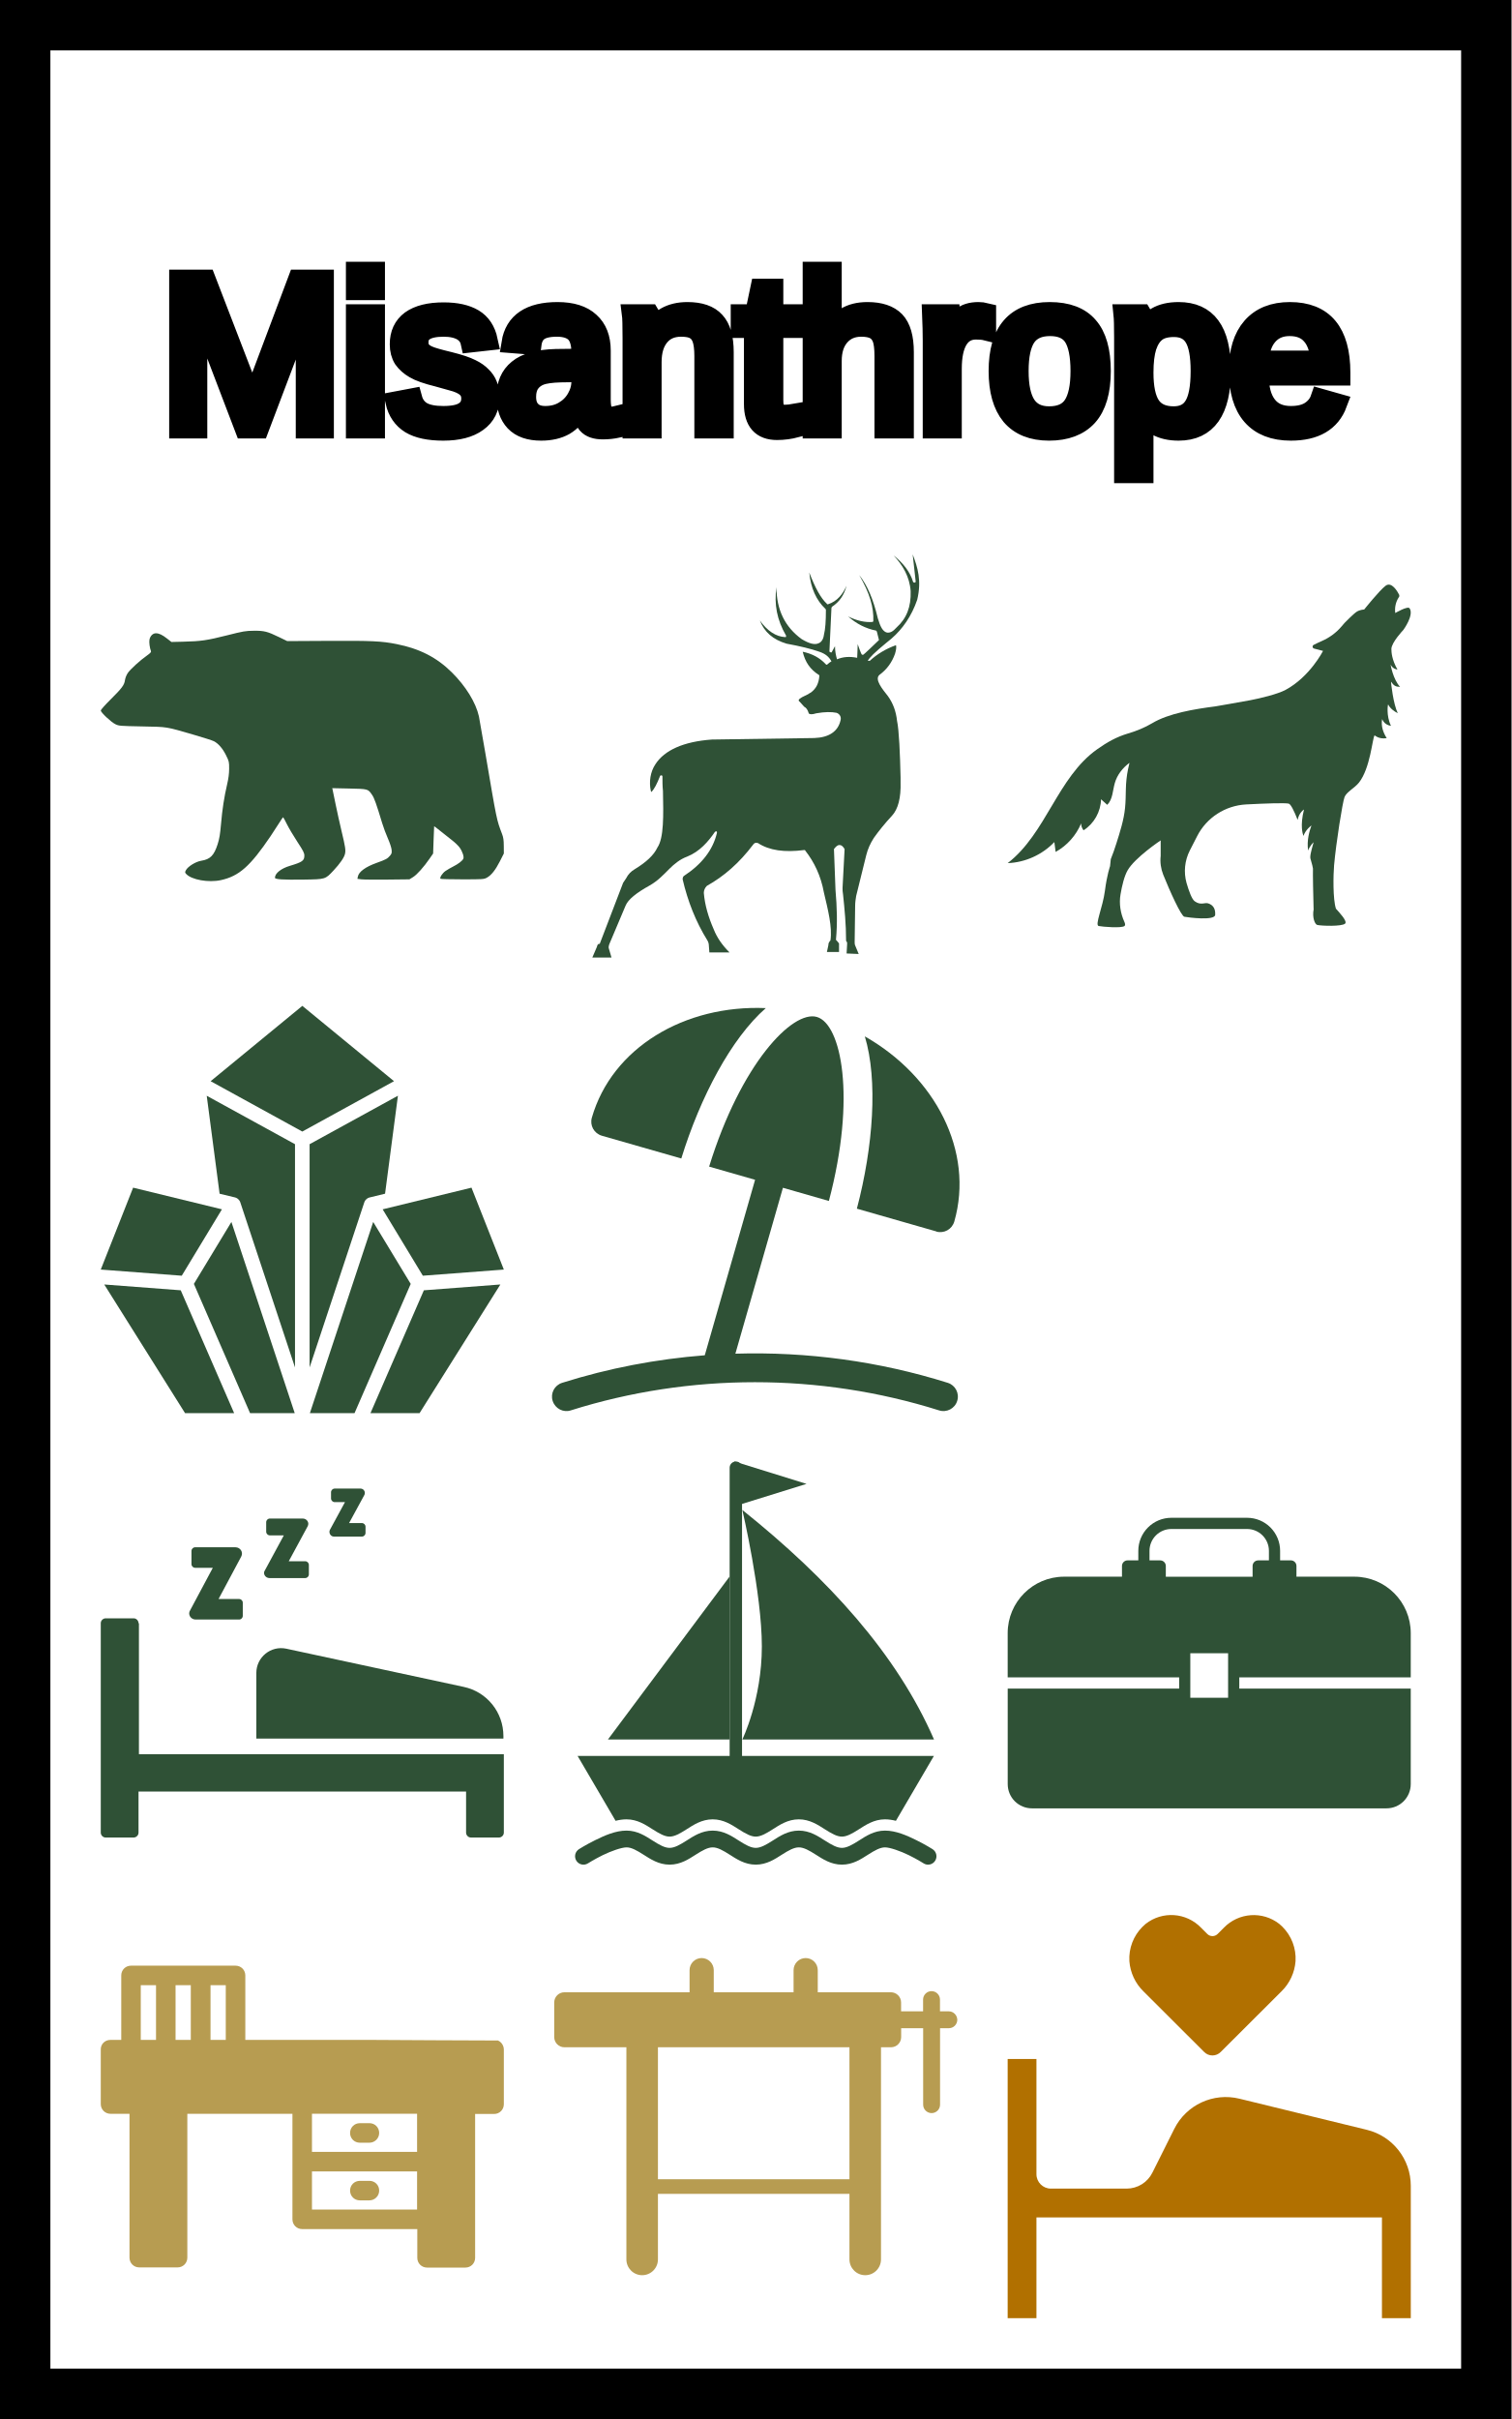
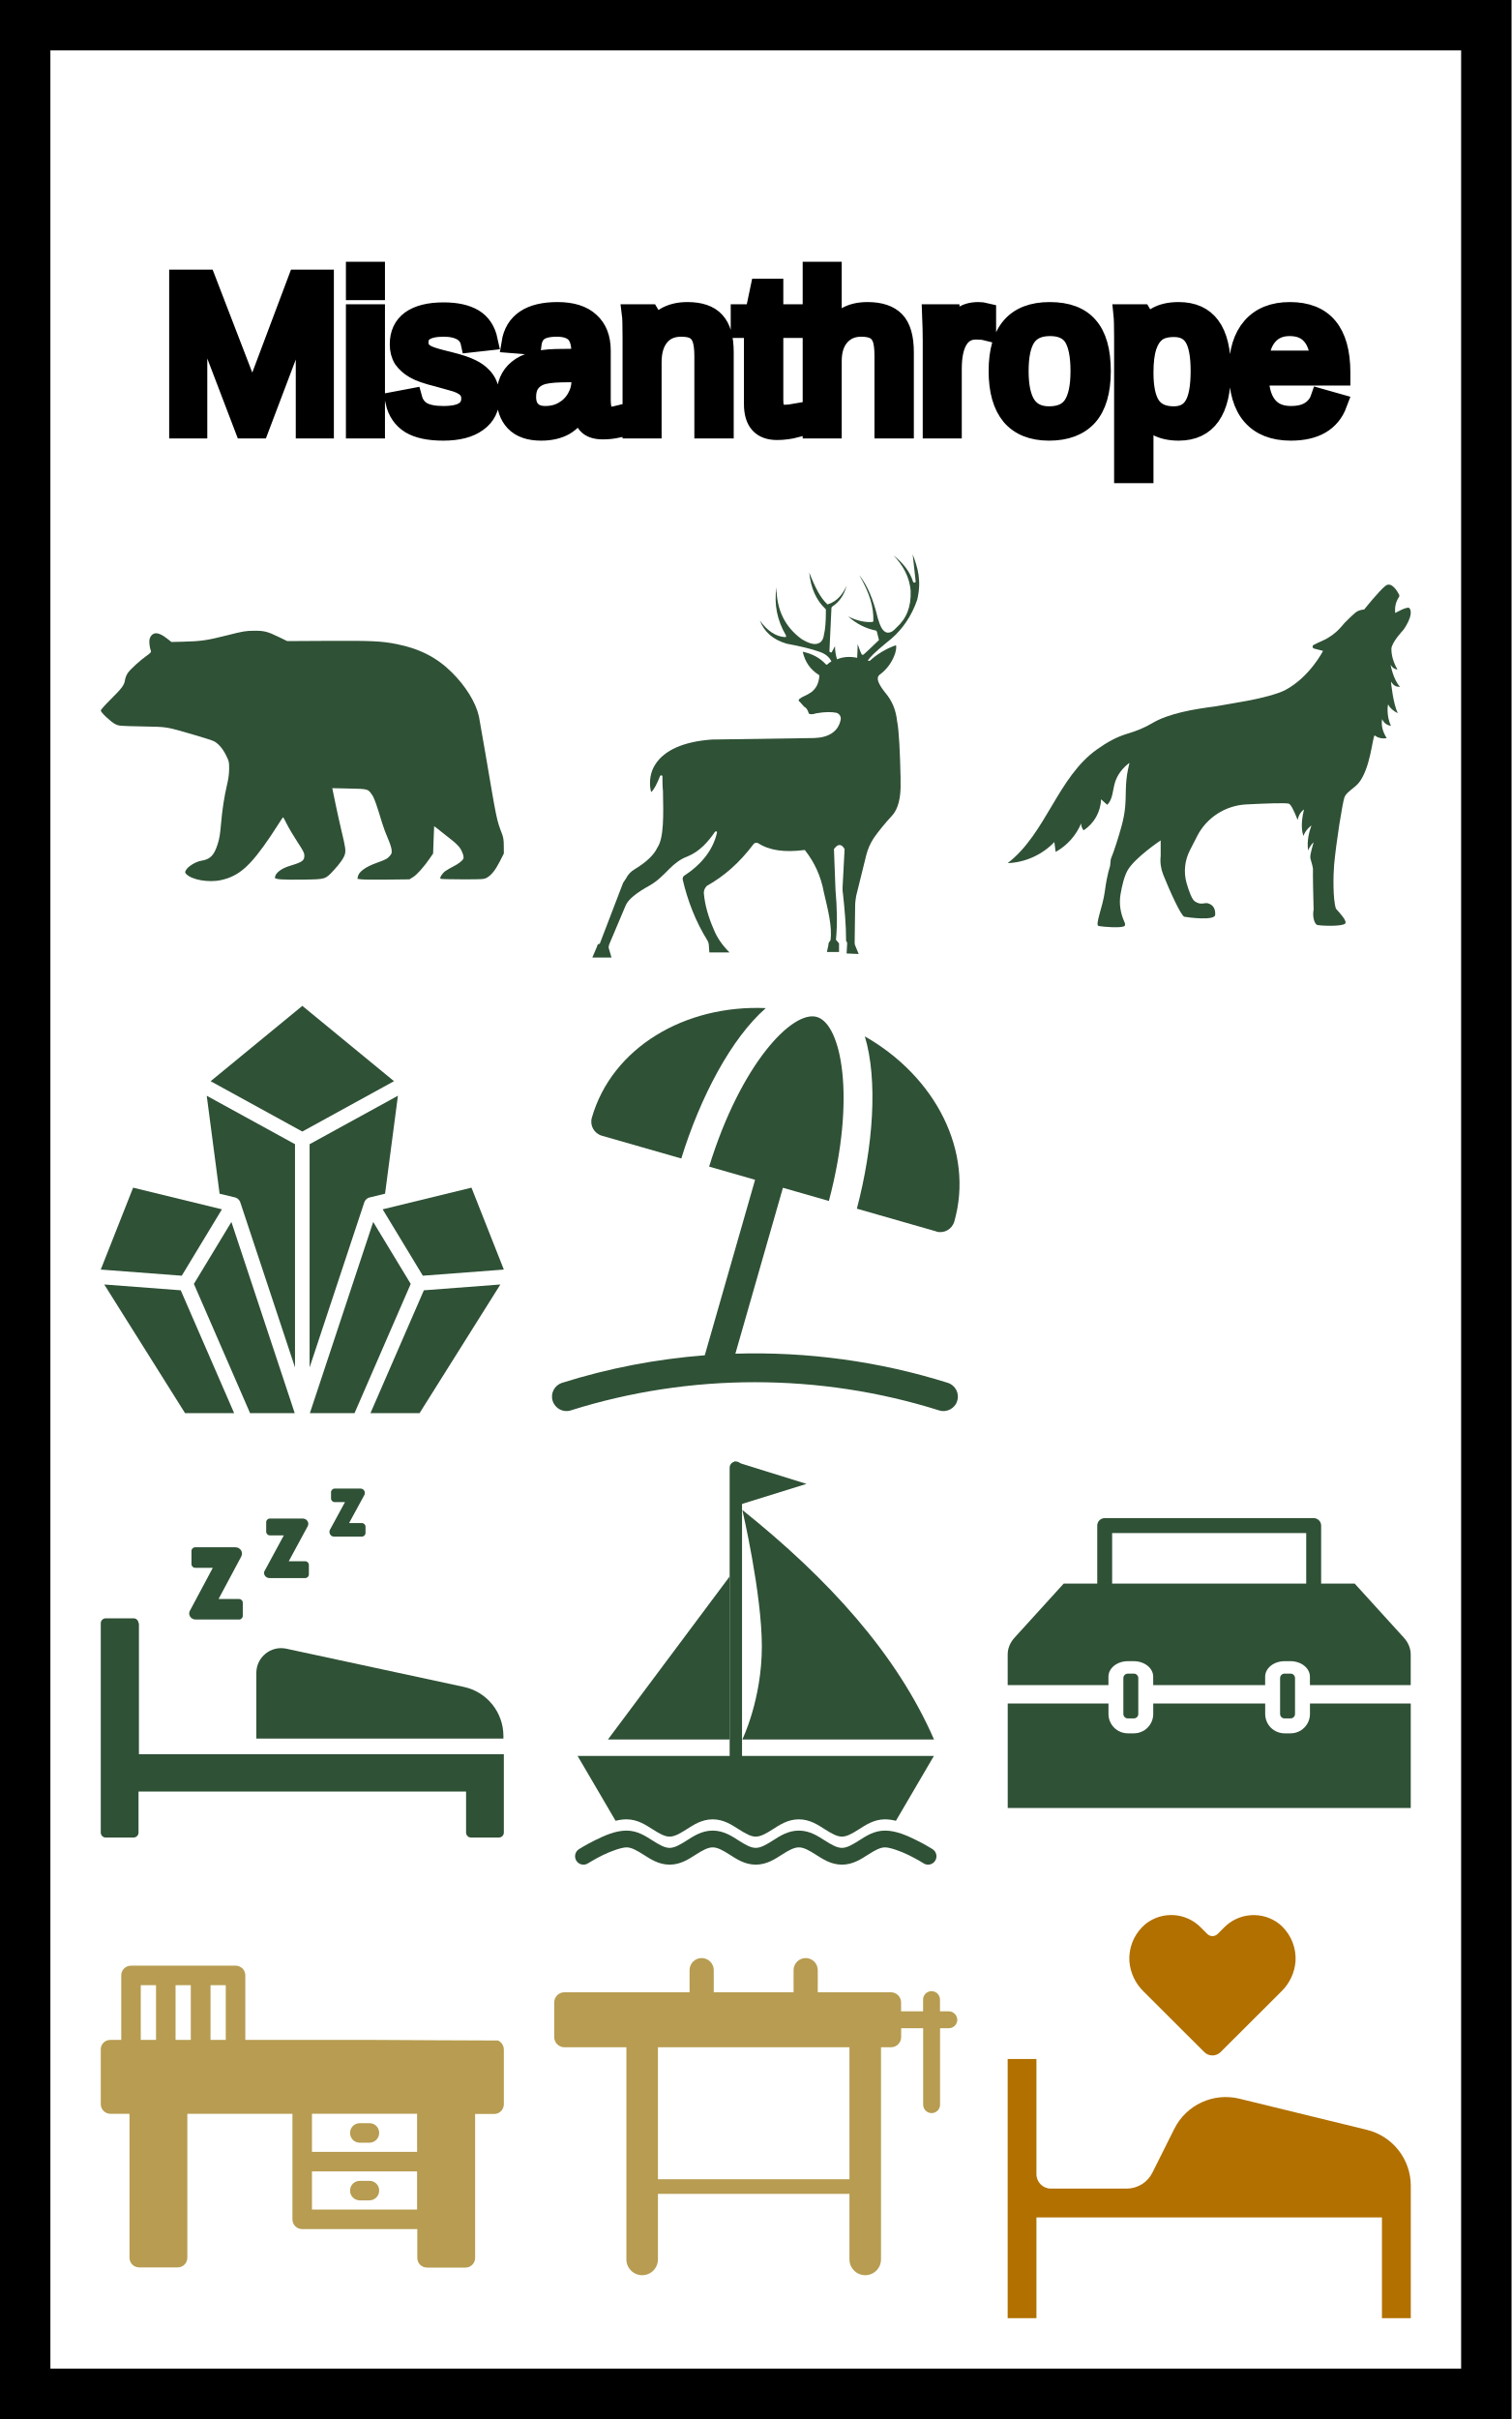
<svg xmlns="http://www.w3.org/2000/svg" width="75.0" height="120.0" viewBox="0 0 75.0 120.0">
  <defs>
</defs>
  <g id="Misanthrope">
    <rect x="1.25" y="1.25" width="72.5" height="117.5" rx="0" ry="0" stroke-dasharray="" stroke-opacity="1" fill="white" stroke-width="2.5" stroke="black" />
    <text x="37.5" y="21.25" font-size="10.714" text-anchor="middle" font-family="Arial" stroke="black" fill="black">Misanthrope</text>
    <g id="import" transform="translate(5.0, 27.5) scale(0.1395946)">
      <path d="M636.468,687.518 C612.136,682.152,597.203,668.926,569.838,628.5 C565.742,622.45,560.393,614.237,557.95,610.25 C555.507,606.263,553.274,603.032,552.988,603.072 C552.702,603.111,550.473,607.209,548.035,612.178 C545.597,617.147,539.297,627.788,534.035,635.826 C525.807,648.395,524.468,651.024,524.468,654.615 C524.468,661.429,527.21,663.364,543.968,668.373 C555.805,671.912,563.968,678.439,563.968,684.365 C563.968,686.569,553.272,687.244,524.968,686.826 C496.059,686.399,496.36,686.492,485.319,674.668 C476.547,665.276,471.076,657.365,469.904,652.381 C468.714,647.317,469.343,643.116,474.531,621.5 C476.906,611.6,480.45,595.625,482.406,586.0 C484.361,576.375,486.194,567.495,486.479,566.267 L486.997,564.035 L464.233,564.52 C438.562,565.068,438.974,564.952,433.36,573.222 C430.456,577.5,427.742,585.123,419.925,610.965 C418.184,616.721,414.746,625.946,412.286,631.465 C409.824,636.988,407.57,643.763,407.273,646.534 C406.796,650.98,407.052,651.946,409.47,654.819 C412.798,658.775,415.1,660.004,427.449,664.418 C442.22,669.697,451.276,676.292,452.558,682.701 L453.184,685.829 L447.826,686.491 C444.879,686.855,429.157,687.006,412.887,686.827 L383.306,686.5 L378.405,683.469 C373.192,680.243,363.944,669.911,356.187,658.646 L351.468,651.791 L350.846,633.646 C350.504,623.666,350.167,615.361,350.096,615.19 C350.026,615.02,346.192,617.945,341.577,621.69 C336.961,625.436,330.012,630.933,326.133,633.907 C322.255,636.881,317.651,641.307,315.901,643.743 C311.967,649.22,309.618,656.477,310.963,658.991 C312.495,661.854,317.782,665.878,324.367,669.194 C327.723,670.883,332.407,673.596,334.776,675.221 C339.065,678.163,343.016,684.285,341.564,685.737 C341.145,686.157,327.902,686.5,312.135,686.5 C284.451,686.5,283.326,686.424,279.325,684.284 C273.368,681.098,267.72,673.998,261.715,662.144 L256.468,651.788 L256.536,641.644 C256.589,633.617,257.079,630.248,258.885,625.5 C266.25,606.14,265.756,608.53,281.413,516.358 C285.537,492.079,289.373,470.155,289.938,467.636 C294.127,448.942,307.629,427.014,326.37,408.466 C346.641,388.406,369.43,376.738,400.468,370.528 C420.564,366.508,434.303,365.864,492.968,366.194 L547.468,366.5 L558.242,361.271 C574.181,353.535,578.333,352.486,592.468,352.62 C603.662,352.726,606.098,353.145,628.723,358.858 C655.243,365.555,663.548,366.754,687.252,367.308 L703.035,367.677 L708.752,363.206 C715.374,358.027,719.658,356.0,723.981,356.0 C727.994,356.0,731.625,359.652,732.558,364.628 C733.207,368.086,732.173,375.9,730.513,380.077 C730.065,381.206,731.531,382.807,735.687,385.722 C745.135,392.349,758.409,404.44,761.713,409.429 C763.543,412.192,765.066,416.076,765.47,419.012 C766.372,425.575,769.527,429.787,785.116,445.244 C792.184,452.253,797.968,458.762,797.968,459.71 C797.968,462.292,784.187,475.256,778.468,478.054 C773.59,480.44,772.713,480.515,742.468,481.108 C707.447,481.795,711.478,481.138,672.106,492.577 C659.807,496.15,648.083,499.921,646.054,500.956 C639.992,504.049,634.199,510.73,629.699,519.818 C625.599,528.097,625.469,528.656,625.508,537.93 C625.537,544.666,626.343,550.905,628.23,559.0 C632.189,575.977,634.705,592.315,636.423,612.215 C637.633,626.228,638.581,631.89,640.959,639.312 C645.808,654.45,650.907,659.595,662.968,661.519 C670.49,662.718,681.004,669.236,683.639,674.331 C684.977,676.919,684.945,677.368,683.291,679.199 C676.14,687.113,653.153,691.197,636.468,687.518 Z" fill="#2f5136" stroke="none" stroke-width="0" transform="matrix(-0.2645833,0,0,0.2645833,211.1291,-66.14482)" />
    </g>
    <g id="import" transform="translate(27.5, 27.5) scale(0.9460738)">
      <path d="M18.958,1.429 C18.958,1.455,18.932,1.481,18.905,1.481 C18.879,1.481,18.853,1.481,18.826,1.455 C18.667,0.926,18.323,0.476,17.794,0.053 C18.27,0.555,18.641,1.164,18.694,1.931 C18.72,2.751,18.482,3.36,17.953,3.836 C17.768,4.048,17.609,4.127,17.45,4.101 C17.239,4.048,17.106,3.81,16.974,3.36 C16.736,2.355,16.418,1.614,15.995,1.085 C16.551,2.037,16.762,2.778,16.736,3.492 C16.736,3.519,16.709,3.545,16.683,3.545 C16.313,3.572,15.889,3.492,15.413,3.254 C15.863,3.651,16.339,3.889,16.868,3.995 C16.895,3.995,16.895,4.021,16.921,4.048 L17.027,4.471 C17.027,4.498,17.027,4.524,17,4.524 C16.233,5.265,16.207,5.265,16.207,5.265 L16.154,5.265 C16.127,5.265,16.101,5.239,15.916,4.709 C15.916,5,15.889,5.291,15.889,5.424 C15.492,5.344,15.148,5.371,14.831,5.503 C14.778,5.318,14.725,5.08,14.725,4.815 L14.566,5.106 C14.566,5.133,14.54,5.159,14.487,5.133 C14.46,5.133,14.434,5.106,14.434,5.08 L14.54,2.804 L14.566,2.751 C14.963,2.487,15.201,2.143,15.334,1.64 C15.148,2.064,14.857,2.46,14.355,2.619 C14.328,2.619,14.302,2.619,14.302,2.593 C13.984,2.302,13.693,1.773,13.376,0.952 C13.455,1.773,13.746,2.408,14.222,2.857 C14.222,2.857,14.249,2.884,14.249,2.91 C14.249,3.492,14.222,3.916,14.143,4.233 C14.117,4.445,14.011,4.604,13.878,4.656 C13.667,4.762,13.376,4.683,12.979,4.445 C12.106,3.81,11.656,2.91,11.656,1.72 C11.524,2.619,11.682,3.439,12.159,4.26 L12.159,4.313 C12.159,4.339,12.132,4.339,12.106,4.339 C11.63,4.313,11.18,4.021,10.783,3.466 C11.021,4.074,11.471,4.471,12.185,4.683 C12.899,4.815,13.455,4.948,13.905,5.106 C14.222,5.212,14.408,5.371,14.54,5.609 C14.46,5.662,14.408,5.688,14.328,5.768 C14.302,5.794,14.275,5.794,14.249,5.768 C13.931,5.424,13.534,5.212,13.032,5.106 C13.164,5.662,13.429,6.032,13.878,6.323 C13.905,6.323,13.905,6.35,13.905,6.376 C13.878,6.747,13.746,7.038,13.455,7.249 C13.402,7.276,13.349,7.302,13.323,7.329 C13.111,7.435,12.847,7.54,12.82,7.646 C12.82,7.646,12.82,7.699,12.873,7.726 L13.111,7.99 C13.217,8.043,13.296,8.149,13.349,8.334 C13.376,8.387,13.508,8.414,13.746,8.334 C14.196,8.255,14.54,8.255,14.805,8.308 C14.963,8.361,15.069,8.519,15.016,8.705 C14.884,9.287,14.408,9.604,13.64,9.631 L8.269,9.71 C6.788,9.816,5.782,10.266,5.306,11.007 C5.041,11.403,4.962,11.932,5.068,12.409 L5.094,12.462 C5.253,12.303,5.385,12.038,5.544,11.642 C5.544,11.615,5.571,11.588,5.623,11.588 C5.65,11.588,5.676,11.615,5.676,11.642 C5.676,11.906,5.676,12.144,5.703,12.409 C5.729,13.679,5.756,14.869,5.412,15.372 C5.227,15.769,4.83,16.139,4.221,16.51 C4.036,16.616,3.877,16.774,3.771,16.986 L3.613,17.224 L2.396,20.399 C2.396,20.426,2.369,20.426,2.343,20.426 C2.316,20.426,2.263,20.452,2.237,20.584 L1.999,21.14 L3.004,21.14 L2.872,20.69 C2.819,20.558,2.898,20.426,2.951,20.293 L3.745,18.415 C3.877,18.097,4.301,17.753,5.015,17.357 C5.438,17.118,5.756,16.774,6.047,16.483 C6.285,16.245,6.602,15.981,6.973,15.848 C7.634,15.584,8.084,15.055,8.428,14.552 C8.454,14.525,8.481,14.525,8.507,14.525 C8.534,14.525,8.534,14.552,8.534,14.605 C8.322,15.504,7.74,16.245,6.814,16.854 C6.761,16.88,6.735,16.96,6.735,17.039 C6.999,18.177,7.423,19.262,8.031,20.24 C8.084,20.32,8.111,20.426,8.111,20.532 L8.137,20.875 L9.195,20.875 C8.798,20.479,8.534,20.082,8.375,19.685 C8.084,19.023,7.899,18.388,7.846,17.753 C7.846,17.621,7.899,17.489,8.005,17.383 C8.904,16.88,9.698,16.192,10.439,15.213 C10.492,15.134,10.571,15.107,10.65,15.134 L10.677,15.134 C11.286,15.531,12.079,15.637,13.111,15.504 C13.138,15.504,13.164,15.504,13.164,15.531 C13.64,16.139,13.984,16.854,14.143,17.727 C14.355,18.627,14.593,19.552,14.487,20.24 C14.487,20.24,14.487,20.267,14.46,20.267 C14.408,20.346,14.381,20.399,14.381,20.452 L14.381,20.479 L14.302,20.849 L14.937,20.849 L14.937,20.399 L14.805,20.24 C14.778,20.24,14.778,20.214,14.778,20.188 C14.857,19.367,14.831,18.494,14.752,17.595 L14.672,15.478 L14.672,15.451 C14.778,15.319,14.857,15.24,14.963,15.24 L14.963,15.24 C15.069,15.24,15.148,15.319,15.228,15.451 L15.228,15.478 L15.122,17.489 C15.122,17.595,15.122,17.7,15.148,17.833 C15.228,18.6,15.307,19.394,15.307,20.24 L15.307,20.267 C15.387,20.346,15.36,20.426,15.36,20.452 L15.36,20.479 L15.334,20.928 L15.969,20.955 L15.783,20.505 C15.757,20.452,15.757,20.373,15.757,20.32 L15.783,18.415 C15.783,18.256,15.81,18.071,15.836,17.912 L16.366,15.769 C16.445,15.451,16.577,15.16,16.762,14.869 C17.027,14.499,17.345,14.102,17.715,13.705 C18.032,13.361,18.191,12.779,18.165,11.932 L18.165,11.694 C18.138,10.477,18.085,9.207,17.98,8.731 C17.927,8.228,17.768,7.805,17.503,7.435 C17.212,7.064,16.789,6.561,17.053,6.323 C17.45,6.032,17.715,5.662,17.874,5.212 C17.927,5.027,17.953,4.895,17.927,4.762 C17.397,4.948,16.921,5.239,16.551,5.583 L16.524,5.583 L16.498,5.583 L16.498,5.583 L16.471,5.583 L16.471,5.583 L16.445,5.583 C16.524,5.424,16.815,5.133,17.397,4.656 C17.503,4.577,17.583,4.498,17.688,4.418 C18.27,3.916,18.747,3.228,19.038,2.381 C19.276,1.376,19.064,0.688,18.8,-0 Z" fill="#2f5136" stroke="none" stroke-width="0.265" />
    </g>
    <g id="import" transform="translate(50.0, 27.5) scale(0.1511773)">
      <path d="M131.921,17.713 C131.339,16.813,127.212,19.247,127.212,19.247 C126.974,17.448,127.37,15.622,128.349,14.114 L128.429,14.008 C128.588,13.77,128.588,13.479,128.482,13.241 C127.926,12.13,125.995,8.823,124.037,10.304 C121.973,11.865,117.025,18.083,117.025,18.083 C117.025,18.083,115.676,18.162,114.644,18.771 C113.639,19.353,110.569,22.502,110.569,22.502 L109.59,23.639 C107.844,25.703,105.648,27.317,103.188,28.402 C102.235,28.825,101.256,29.275,100.436,29.698 C99.907,29.989,99.986,30.756,100.568,30.915 L103.505,31.683 C103.505,31.683,99.219,40.149,91.228,44.462 C88.582,45.891,82.762,47.267,79.692,47.849 C76.65,48.431,68.157,49.886,68.157,49.886 C61.331,50.759,52.811,52.161,47.413,55.416 C44.926,56.897,42.201,57.982,39.423,58.802 C35.719,59.914,32.729,61.581,29.369,63.962 C16.351,73.169,12.647,91.558,4.6e-05,101.321 C5.742,101.109,11.351,98.569,15.319,94.415 C15.452,95.5,15.611,96.558,15.743,97.643 C19.473,95.579,22.49,92.219,24.104,88.277 C24.104,89.097,24.395,89.891,24.897,90.552 C28.337,88.383,30.559,84.441,30.639,80.366 C31.327,80.974,31.988,81.583,32.676,82.192 C34.502,80.392,34.449,77.508,35.163,75.048 C35.931,72.349,37.73,70.074,39.979,68.407 C39.793,69.095,39.635,69.809,39.502,70.523 C39.053,72.693,38.841,74.863,38.788,77.059 C38.735,79.122,38.735,81.186,38.523,83.223 C38.127,87.192,36.856,91.108,35.666,94.891 C35.11,96.638,34.528,98.331,33.84,100.024 L33.602,102.326 C33.602,102.326,32.597,105.104,31.909,110.449 C31.221,115.794,28.522,121.694,29.872,121.958 C31.221,122.223,37.333,122.726,38.338,121.958 C38.656,121.72,38.576,121.165,38.285,120.556 C37.015,117.725,36.513,114.603,37.042,111.56 C37.518,108.756,38.259,105.607,39.37,103.676 C41.751,99.522,50.218,93.86,50.218,93.86 L50.218,98.94 C49.98,101.03,50.271,103.12,51.038,105.078 C53.155,110.37,56.912,118.704,57.997,118.916 C59.346,119.18,67.972,120.265,68.104,118.307 C68.21,116.64,67.707,115.132,65.802,114.524 C64.638,114.153,63.421,115.291,61.383,113.836 C60.431,113.148,59.478,110.475,58.711,107.856 C57.706,104.284,58.102,100.448,59.796,97.141 L62.177,92.484 C65.273,86.398,71.411,82.43,78.264,82.059 C84.376,81.742,90.964,81.504,92.234,81.795 C92.922,81.953,94.007,84.176,95.171,87.139 C95.621,84.705,97.261,83.726,97.261,83.726 C95.912,89.044,96.838,91.743,97.076,92.404 C97.817,90.261,99.695,88.965,99.695,88.965 C99.087,90.711,98.108,93.754,98.61,97.193 C99.166,95.606,100.409,94.468,100.409,94.468 C100.092,95.712,99.351,98.014,99.325,99.31 C99.325,99.442,99.325,99.601,99.351,99.733 C99.88,101.559,100.198,102.855,100.198,103.094 C100.145,104.946,100.277,111.904,100.409,116.402 L100.436,116.402 C99.88,119.207,100.859,121.456,101.627,121.614 C103.161,121.932,109.564,122.144,110.728,121.191 C111.654,120.424,108.744,117.408,107.738,116.27 C106.707,113.121,106.865,105.157,107.13,102.062 C107.791,94.574,109.908,81.318,110.569,79.625 C111.257,77.932,113.903,76.662,115.305,74.889 C119.036,70.153,119.698,60.363,120.412,59.411 C120.491,59.305,121.708,60.76,124.407,60.31 C123.243,58.458,122.502,56.421,122.899,54.066 C122.925,53.934,123.349,55.892,125.809,56.289 C124.143,52.796,124.804,49.066,124.883,49.251 C125.386,50.389,126.868,51.632,128.058,52.082 C126.577,49.436,125.73,41.657,125.836,41.79 C126.762,43.113,127.291,43.456,128.799,43.483 C126.497,41.102,125.624,36.048,125.704,36.207 C126.418,37.662,127.953,37.847,127.926,37.794 C126.1,34.566,125.942,32.159,125.942,31.048 C125.942,28.931,129.884,24.777,129.884,24.777 C129.884,24.777,133.429,19.962,131.921,17.713 Z" fill="#2f5136" stroke="none" stroke-width="0.265" />
    </g>
    <g id="import" transform="translate(5.0, 50.0) scale(0.8772699)">
      <path d="M14.961,10.886 C14.966,10.879,14.972,10.874,14.977,10.866 C15.004,10.832,15.036,10.802,15.072,10.779 C15.077,10.775,15.079,10.77,15.085,10.767 C15.09,10.764,15.09,10.767,15.092,10.765 C15.126,10.745,15.162,10.729,15.2,10.72 L16.08,10.505 L16.808,4.965 L11.812,7.706 L11.812,20.33 L14.907,10.99 C14.919,10.953,14.938,10.918,14.96,10.886 Z" fill="#2f5136" stroke="none" stroke-width="0.265" />
      <path d="M5.267,15.606 L8.444,22.913 L10.97,22.913 L7.389,12.103 Z" fill="#2f5136" stroke="none" stroke-width="0.265" />
      <path d="M15.255,22.913 L18.032,22.913 L22.602,15.639 L18.275,15.968 Z" fill="#2f5136" stroke="none" stroke-width="0.265" />
      <path d="M18.217,15.143 L22.798,14.796 L20.968,10.164 L15.944,11.389 Z" fill="#2f5136" stroke="none" stroke-width="0.265" />
      <path d="M15.409,12.103 L11.828,22.913 L14.354,22.913 L17.531,15.606 Z" fill="#2f5136" stroke="none" stroke-width="0.265" />
      <path d="M6.853,11.389 L1.83,10.164 L0,14.796 L4.581,15.143 Z" fill="#2f5136" stroke="none" stroke-width="0.265" />
      <path d="M11.401,-0.116 L6.214,4.144 L11.399,6.991 L16.586,4.143 Z" fill="#2f5136" stroke="none" stroke-width="0.265" />
      <path d="M6.721,10.506 L7.596,10.717 C7.634,10.727,7.67,10.742,7.704,10.763 C7.704,10.763,7.709,10.763,7.711,10.765 C7.713,10.767,7.719,10.773,7.724,10.776 C7.76,10.801,7.792,10.83,7.819,10.864 C7.824,10.871,7.83,10.877,7.835,10.884 C7.859,10.916,7.877,10.952,7.89,10.989 L10.986,20.33 L10.986,7.706 L5.993,4.967 Z" fill="#2f5136" stroke="none" stroke-width="0.265" />
      <path d="M0.197,15.639 L4.766,22.913 L7.543,22.913 L4.523,15.968 Z" fill="#2f5136" stroke="none" stroke-width="0.265" />
    </g>
    <g id="import" transform="translate(27.5, 50.0) scale(0.870057)">
      <path d="M22.444,21.376 C18.524,20.144,14.415,19.59,10.331,19.714 L13.043,10.255 L15.664,11.007 C17.235,5.071,16.366,0.912,14.977,0.515 C13.588,0.118,10.645,3.177,8.834,9.048 L11.455,9.8 L8.586,19.805 C5.833,20.02,3.096,20.541,0.45,21.376 C0.012,21.516,-0.228,21.979,-0.088,22.409 C0.053,22.847,0.516,23.087,0.946,22.947 C7.743,20.805,15.143,20.805,21.947,22.947 C22.386,23.087,22.849,22.839,22.981,22.409 C23.121,21.971,22.873,21.508,22.443,21.376 Z" fill="#2f5136" stroke="none" stroke-width="0.265" />
      <path d="M2.716,7.287 L7.247,8.585 C8.33,5.079,10.099,1.73,12.067,0.011 C7.437,-0.188,3.295,2.268,2.145,6.261 C2.021,6.7,2.269,7.154,2.716,7.287 Z" fill="#2f5136" stroke="none" stroke-width="0.265" />
      <path d="M21.791,12.752 C22.229,12.876,22.683,12.628,22.816,12.181 C23.957,8.188,21.741,3.913,17.714,1.623 C18.467,4.12,18.194,7.899,17.26,11.446 L21.791,12.744 Z" fill="#2f5136" stroke="none" stroke-width="0.265" />
    </g>
    <g id="import" transform="translate(5.0, 72.5) scale(0.7697637)">
      <path d="M2.434,10.424 C2.434,10.265,2.302,10.107,2.117,10.107 L0.317,10.107 C0.159,10.107,-0,10.239,-0,10.424 L-0,23.918 C-0,24.077,0.132,24.235,0.317,24.235 L2.117,24.235 C2.275,24.235,2.434,24.103,2.434,23.918 L2.434,21.272 L23.548,21.272 L23.548,23.918 C23.548,24.077,23.68,24.235,23.865,24.235 L25.664,24.235 C25.823,24.235,25.982,24.103,25.982,23.918 L25.982,18.864 L2.46,18.864 L2.46,10.424 Z" fill="#2f5136" stroke="none" stroke-width="0" />
      <path d="M23.389,14.525 L11.959,12.065 C10.954,11.853,10.028,12.62,10.028,13.626 L10.028,17.859 L25.955,17.859 L25.955,17.7 C25.955,16.166,24.897,14.843,23.389,14.525 Z" fill="#2f5136" stroke="none" stroke-width="0" />
      <path d="M6.112,10.186 L8.916,10.186 C9.049,10.186,9.154,10.08,9.154,9.948 L9.154,9.101 C9.154,8.969,9.049,8.863,8.916,8.863 L7.593,8.863 L9.049,6.138 C9.207,5.847,8.996,5.529,8.678,5.529 L6.085,5.529 C5.953,5.529,5.847,5.635,5.847,5.767 L5.847,6.614 C5.847,6.746,5.953,6.852,6.085,6.852 L7.223,6.852 L5.768,9.577 C5.583,9.842,5.794,10.186,6.112,10.186 Z" fill="#2f5136" stroke="none" stroke-width="0" />
      <path d="M10.874,7.514 L13.176,7.514 C13.308,7.514,13.414,7.408,13.414,7.276 L13.414,6.667 C13.414,6.535,13.308,6.429,13.176,6.429 L12.118,6.429 L13.335,4.18 C13.467,3.942,13.282,3.677,13.017,3.677 L10.901,3.677 C10.768,3.677,10.663,3.783,10.663,3.915 L10.663,4.524 C10.663,4.656,10.768,4.762,10.901,4.762 L11.8,4.762 L10.583,7.011 C10.424,7.223,10.61,7.514,10.874,7.514 Z" fill="#2f5136" stroke="none" stroke-width="0" />
      <path d="M15.028,4.841 L16.827,4.841 C16.96,4.841,17.066,4.736,17.066,4.603 L17.066,4.206 C17.066,4.074,16.96,3.968,16.827,3.968 L16.007,3.968 L16.986,2.169 C17.092,1.984,16.96,1.746,16.748,1.746 L15.081,1.746 C14.949,1.746,14.843,1.852,14.843,1.984 L14.843,2.381 C14.843,2.513,14.949,2.619,15.081,2.619 L15.742,2.619 L14.764,4.418 C14.684,4.603,14.816,4.841,15.028,4.841 Z" fill="#2f5136" stroke="none" stroke-width="0" />
    </g>
    <g id="import" transform="translate(27.5, 72.5) scale(0.9214891)">
      <path d="M9.704,2.412 L13.586,1.206 L9.704,0 Z" fill="#2f5136" stroke="none" stroke-width="0.265" />
      <path d="M9.78,0.001 C9.596,0.001,9.446,0.15,9.446,0.335 L9.446,17.046 C9.446,17.134,9.482,17.219,9.545,17.282 C9.607,17.344,9.691,17.379,9.78,17.379 C9.868,17.379,9.954,17.344,10.016,17.282 C10.078,17.219,10.113,17.134,10.113,17.046 L10.113,0.335 C10.113,0.246,10.078,0.161,10.016,0.098 C9.954,0.036,9.868,0.001,9.78,0.001 Z" fill="#2f5136" stroke="none" stroke-width="0.265" />
      <path d="M1.259,15.852 L3.304,19.344 C3.498,19.295,3.696,19.265,3.893,19.265 C4.485,19.265,4.93,19.568,5.296,19.8 C5.662,20.033,5.948,20.195,6.212,20.195 C6.477,20.195,6.764,20.033,7.129,19.8 C7.495,19.568,7.94,19.265,8.532,19.265 C9.124,19.265,9.568,19.568,9.934,19.8 C10.3,20.033,10.586,20.195,10.851,20.195 C11.117,20.195,11.403,20.033,11.768,19.8 C12.133,19.568,12.578,19.265,13.17,19.265 C13.762,19.265,14.207,19.568,14.573,19.8 C14.939,20.033,15.225,20.195,15.491,20.195 C15.755,20.195,16.042,20.033,16.407,19.8 C16.773,19.568,17.218,19.265,17.81,19.265 C18.007,19.265,18.204,19.295,18.399,19.344 L20.444,15.852 Z" fill="#2f5136" stroke="none" stroke-width="0.265" />
      <path d="M10.128,14.967 L20.451,14.967 C18.448,10.367,14.772,6.326,10.128,2.608 C10.128,2.608,11.18,7.087,11.18,9.956 C11.18,12.825,10.128,14.967,10.128,14.967 Z" fill="#2f5136" stroke="none" stroke-width="0.265" />
      <path d="M9.447,14.967 L2.892,14.967 L9.447,6.189 Z" fill="#2f5136" stroke="none" stroke-width="0.265" />
      <path d="M3.893,19.871 C3.301,19.871,2.71,20.137,2.213,20.382 C1.716,20.627,1.331,20.871,1.331,20.871 C1.231,20.936,1.159,21.038,1.133,21.154 C1.107,21.271,1.129,21.394,1.193,21.495 C1.257,21.597,1.359,21.668,1.476,21.694 C1.593,21.72,1.716,21.698,1.817,21.634 C1.817,21.634,2.164,21.414,2.613,21.193 C3.061,20.973,3.63,20.774,3.894,20.774 C4.16,20.774,4.446,20.936,4.811,21.169 C5.177,21.401,5.621,21.704,6.214,21.704 C6.806,21.704,7.25,21.401,7.616,21.169 C7.982,20.936,8.268,20.774,8.534,20.774 C8.799,20.774,9.086,20.936,9.451,21.169 C9.816,21.401,10.261,21.704,10.853,21.704 C11.445,21.704,11.89,21.401,12.255,21.169 C12.621,20.936,12.908,20.774,13.172,20.774 C13.438,20.774,13.724,20.936,14.09,21.169 C14.456,21.401,14.9,21.704,15.493,21.704 C16.085,21.704,16.529,21.401,16.895,21.169 C17.261,20.936,17.547,20.774,17.812,20.774 C18.076,20.774,18.645,20.973,19.093,21.193 C19.542,21.413,19.889,21.634,19.889,21.634 L19.887,21.634 C19.988,21.698,20.111,21.72,20.228,21.694 C20.345,21.668,20.447,21.597,20.511,21.495 C20.576,21.394,20.597,21.271,20.571,21.154 C20.546,21.038,20.473,20.936,20.373,20.871 C20.373,20.871,19.988,20.626,19.491,20.382 C18.994,20.137,18.403,19.871,17.811,19.871 C17.218,19.871,16.774,20.174,16.408,20.406 C16.042,20.639,15.756,20.801,15.492,20.801 C15.226,20.801,14.94,20.639,14.574,20.406 C14.208,20.174,13.764,19.871,13.171,19.871 C12.579,19.871,12.135,20.174,11.769,20.406 C11.403,20.639,11.117,20.801,10.852,20.801 C10.586,20.801,10.3,20.639,9.935,20.406 C9.569,20.174,9.125,19.871,8.533,19.871 C7.941,19.871,7.496,20.174,7.13,20.406 C6.764,20.639,6.478,20.801,6.213,20.801 C5.947,20.801,5.661,20.639,5.296,20.406 C4.93,20.174,4.485,19.871,3.893,19.871 Z" fill="#2f5136" stroke="none" stroke-width="0.265" />
    </g>
-     <g id="import" transform="translate(50.0, 72.5) scale(0.8398421)">
-       <path d="M0,12.752 L0,10.139 C0,8.298,1.493,6.805,3.333,6.805 L6.753,6.805 L6.753,6.172 C6.753,5.989,6.901,5.841,7.084,5.841 L7.718,5.841 L7.718,5.277 C7.718,4.759,7.923,4.263,8.29,3.897 C8.656,3.531,9.152,3.326,9.669,3.326 L14.145,3.326 C14.662,3.326,15.159,3.531,15.524,3.897 C15.89,4.263,16.096,4.759,16.096,5.277 L16.096,5.841 L16.73,5.841 C16.913,5.841,17.061,5.989,17.061,6.172 L17.061,6.805 L20.481,6.805 C22.321,6.805,23.814,8.298,23.814,10.139 L23.814,12.752 L13.684,12.752 L13.684,13.414 L23.814,13.414 L23.814,19.055 C23.814,19.436,23.663,19.801,23.394,20.07 C23.125,20.34,22.76,20.489,22.379,20.489 L1.436,20.489 C1.056,20.489,0.691,20.338,0.421,20.07 C0.152,19.801,0.002,19.436,0.002,19.055 L0.002,13.414 L10.132,13.414 L10.132,12.752 Z M8.378,5.842 L9.012,5.842 C9.195,5.842,9.343,5.99,9.343,6.173 L9.343,6.807 L14.47,6.807 L14.47,6.173 C14.47,5.99,14.617,5.842,14.8,5.842 L15.435,5.842 L15.435,5.278 C15.435,4.936,15.298,4.608,15.056,4.366 C14.815,4.125,14.486,3.988,14.145,3.988 L9.669,3.988 C9.328,3.988,8.999,4.124,8.757,4.366 C8.515,4.608,8.379,4.936,8.379,5.278 L8.379,5.842 Z M13.023,13.956 L13.023,11.326 L10.79,11.326 L10.79,13.956 Z" fill="#2f5136" stroke="none" stroke-width="0.265" />
+     <g id="import" transform="translate(50.0, 72.5) scale(0.2285479)">
+       <path d="M65.627,52.526 V54.799 C65.627,55.916,65.181,56.987,64.396,57.776 C63.607,58.565,62.537,59.006,61.42,59.006 H60.115 C58.998,59.006,57.927,58.565,57.138,57.776 C56.349,56.987,55.908,55.916,55.908,54.799 V52.526 H31.603 V54.799 C31.603,55.916,31.157,56.987,30.372,57.776 C29.583,58.565,28.513,59.006,27.396,59.006 H26.091 C24.974,59.006,23.904,58.565,23.114,57.776 C22.325,56.987,21.884,55.916,21.884,54.799 V52.526 H0.009 V75.214 H87.509 V52.526 Z" fill="#2f5136" stroke="none" stroke-width="0" />
+       <path d="M19.446,28.502 V13.916 C19.446,13.018,20.172,12.295,21.067,12.295 H66.434 C67.332,12.295,68.055,13.022,68.055,13.916 V28.502 H64.813 V15.537 H22.68 V28.502 H19.438 Z" fill="#2f5136" stroke="none" stroke-width="0" />
+       <path d="M87.501,48.533 V41.902 C87.501,40.586,86.977,39.308,86.012,38.246 L75.332,26.498 H12.168 L1.488,38.246 C0.524,39.308,0,40.589,0,41.902 V48.533 H21.875 V46.714 C21.875,45.821,22.32,44.964,23.106,44.333 C23.895,43.702,24.965,43.346,26.082,43.346 H27.387 C28.504,43.346,29.574,43.702,30.364,44.333 C31.153,44.964,31.594,45.821,31.594,46.714 V48.533 H55.899 V46.714 C55.899,45.821,56.344,44.964,57.13,44.333 C57.919,43.702,58.989,43.346,60.106,43.346 H61.411 C62.528,43.346,63.598,43.702,64.387,44.333 C65.176,44.964,65.618,45.821,65.618,46.714 V48.533 Z" fill="#2f5136" stroke="none" stroke-width="0.894" />
+       <path d="M62.384,47.014 V54.803 C62.384,55.061,62.282,55.307,62.099,55.487 C61.919,55.666,61.669,55.768,61.415,55.768 H60.11 C59.852,55.768,59.606,55.666,59.427,55.487 C59.247,55.307,59.142,55.057,59.142,54.803 V47.014 C59.142,46.756,59.243,46.51,59.427,46.33 C59.606,46.151,59.852,46.045,60.11,46.045 H61.415 C61.673,46.045,61.919,46.147,62.099,46.33 C62.278,46.51,62.384,46.76,62.384,47.014 Z" fill="#2f5136" stroke="none" stroke-width="0" />
+       <path d="M28.357,47.014 V54.803 C28.357,55.061,28.255,55.307,28.072,55.487 C27.892,55.666,27.646,55.768,27.388,55.768 H26.083 C25.825,55.768,25.579,55.666,25.4,55.487 C25.22,55.307,25.115,55.057,25.115,54.803 V47.014 C25.115,46.756,25.216,46.51,25.4,46.33 C25.579,46.151,25.829,46.045,26.083,46.045 H27.388 C27.646,46.045,27.892,46.147,28.072,46.33 C28.251,46.51,28.357,46.76,28.357,47.014 Z" fill="#2f5136" stroke="none" stroke-width="0" />
    </g>
    <g id="import" transform="translate(5.0, 95.0) scale(0.8793915)">
      <path d="M15.158,11.74 C15.467,11.74,15.709,11.983,15.709,12.291 C15.71,12.6,15.456,12.843,15.158,12.843 H14.617 C14.308,12.843,14.067,12.6,14.067,12.292 C14.067,11.983,14.31,11.741,14.617,11.741 Z" fill="#b79c51" stroke="none" stroke-width="0" />
      <path d="M15.158,14.993 C15.467,14.993,15.709,15.235,15.709,15.543 C15.71,15.852,15.456,16.095,15.158,16.095 H14.617 C14.308,16.095,14.067,15.852,14.067,15.544 C14.067,15.235,14.31,14.994,14.617,14.994 Z" fill="#b79c51" stroke="none" stroke-width="0" />
      <path d="M7.605,2.856 C7.914,2.856,8.156,3.099,8.156,3.406 V7.177 C1.155,7.152,8.147,7.176,1.156,7.144 V3.406 C1.156,3.097,1.399,2.856,1.707,2.856 H3.675 Z M7.053,3.958 H6.193 V7.133 H7.053 Z M5.08,3.958 H4.22 V7.133 H5.08 Z M3.117,3.958 H2.257 V7.133 H3.117 Z" fill="#b79c51" stroke="none" stroke-width="0" />
      <path d="M22.412,7.077 C22.611,7.166,22.743,7.364,22.743,7.596 V10.671 C22.743,10.98,22.5,11.222,22.192,11.222 H21.123 V19.337 C21.123,19.646,20.88,19.887,20.572,19.887 H18.411 C18.102,19.887,17.86,19.644,17.86,19.337 V17.716 H11.366 C11.057,17.716,10.815,17.473,10.815,17.165 V11.212 H4.884 V19.326 C4.884,19.635,4.641,19.877,4.333,19.877 H2.172 C1.863,19.877,1.621,19.634,1.621,19.326 V11.212 H0.551 C0.242,11.212,0,10.969,0,10.661 V7.596 C-0.011,7.287,0.232,7.044,0.54,7.044 H15.412 C22.404,7.076,15.411,7.052,22.412,7.077 Z M17.848,11.211 H11.917 V13.361 H17.848 Z M17.848,14.463 H11.917 V16.613 H17.848 Z" fill="#b79c51" stroke="none" stroke-width="0" />
    </g>
    <g id="import" transform="translate(27.5, 95.0) scale(0.4166667)">
      <path d="M47.696,11.759 C47.505,11.568,47.254,11.464,46.985,11.464 L45.939,11.464 L45.939,10.067 C45.939,9.512,45.488,9.061,44.933,9.061 C44.377,9.061,43.926,9.512,43.926,10.067 L43.926,11.464 L41.306,11.464 L41.306,10.406 C41.306,9.738,40.764,9.195,40.095,9.195 L31.384,9.195 L31.384,6.562 C31.384,5.768,30.738,5.121,29.944,5.121 C29.15,5.121,28.503,5.768,28.503,6.562 L28.503,9.195 L18.998,9.195 L18.998,6.562 C18.998,5.768,18.351,5.121,17.558,5.121 C16.764,5.121,16.117,5.768,16.117,6.562 L16.117,9.195 L1.21,9.195 C0.542,9.195,-3.77494e-05,9.738,-3.77494e-05,10.406 L-3.77494e-05,14.531 C-3.77494e-05,15.2,0.542,15.742,1.21,15.742 L8.594,15.742 L8.594,41 C8.594,42.037,9.436,42.879,10.473,42.879 C11.51,42.879,12.351,42.037,12.351,41 L12.351,33.2 L35.158,33.2 L35.158,41 C35.158,42.037,36.0,42.879,37.037,42.879 C38.074,42.879,38.915,42.037,38.915,41 L38.915,15.742 L40.104,15.742 C40.772,15.742,41.315,15.2,41.315,14.531 L41.315,13.473 L43.935,13.473 L43.935,22.575 C43.935,23.13,44.386,23.581,44.941,23.581 C45.497,23.581,45.948,23.13,45.948,22.575 L45.948,13.473 L46.993,13.473 C47.549,13.473,48.0,13.022,48.0,12.466 C47.991,12.202,47.887,11.95,47.696,11.759 Z M12.351,31.456 L12.351,15.742 L35.158,15.742 L35.158,31.456 Z" fill="#b79c51" stroke="none" stroke-width="0.043" />
    </g>
    <g id="import" transform="translate(50.0, 95.0) scale(2.699784)">
      <path d="M105.595,148.102 A1.058,1.058,0.0,0,0,104.397,148.657 L103.995,149.461 A0.529,0.529,0.0,0,1,103.522,149.754 H102.129 A0.265,0.265,0.0,0,1,101.864,149.489 V147.372 H101.335 V152.135 H101.864 V150.283 H108.214 V152.135 H108.744 V149.702 A1.058,1.058,0.0,0,0,107.937,148.674 Z" fill="#b17000" stroke="none" stroke-width="0.265" transform="translate(-101.3353,-144.7274)" />
      <path d="M104.945,147.242 A0.213,0.213,0.0,0,0,105.252,147.242 L106.366,146.131 A0.868,0.868,0.0,0,0,106.626,145.575 A0.825,0.825,0.0,0,0,106.385,144.943 C106.366,144.924,106.348,144.908,106.327,144.89 A0.764,0.764,0.0,0,0,105.308,144.961 L105.194,145.075 A0.134,0.134,0.0,0,1,105.004,145.075 L104.89,144.961 A0.761,0.761,0.0,0,0,103.871,144.89 C103.85,144.908,103.832,144.924,103.813,144.943 A0.825,0.825,0.0,0,0,103.572,145.575 A0.868,0.868,0.0,0,0,103.832,146.131 Z" fill="#b17000" stroke="none" stroke-width="0.265" transform="translate(-101.3353,-144.7274)" />
    </g>
  </g>
</svg>
